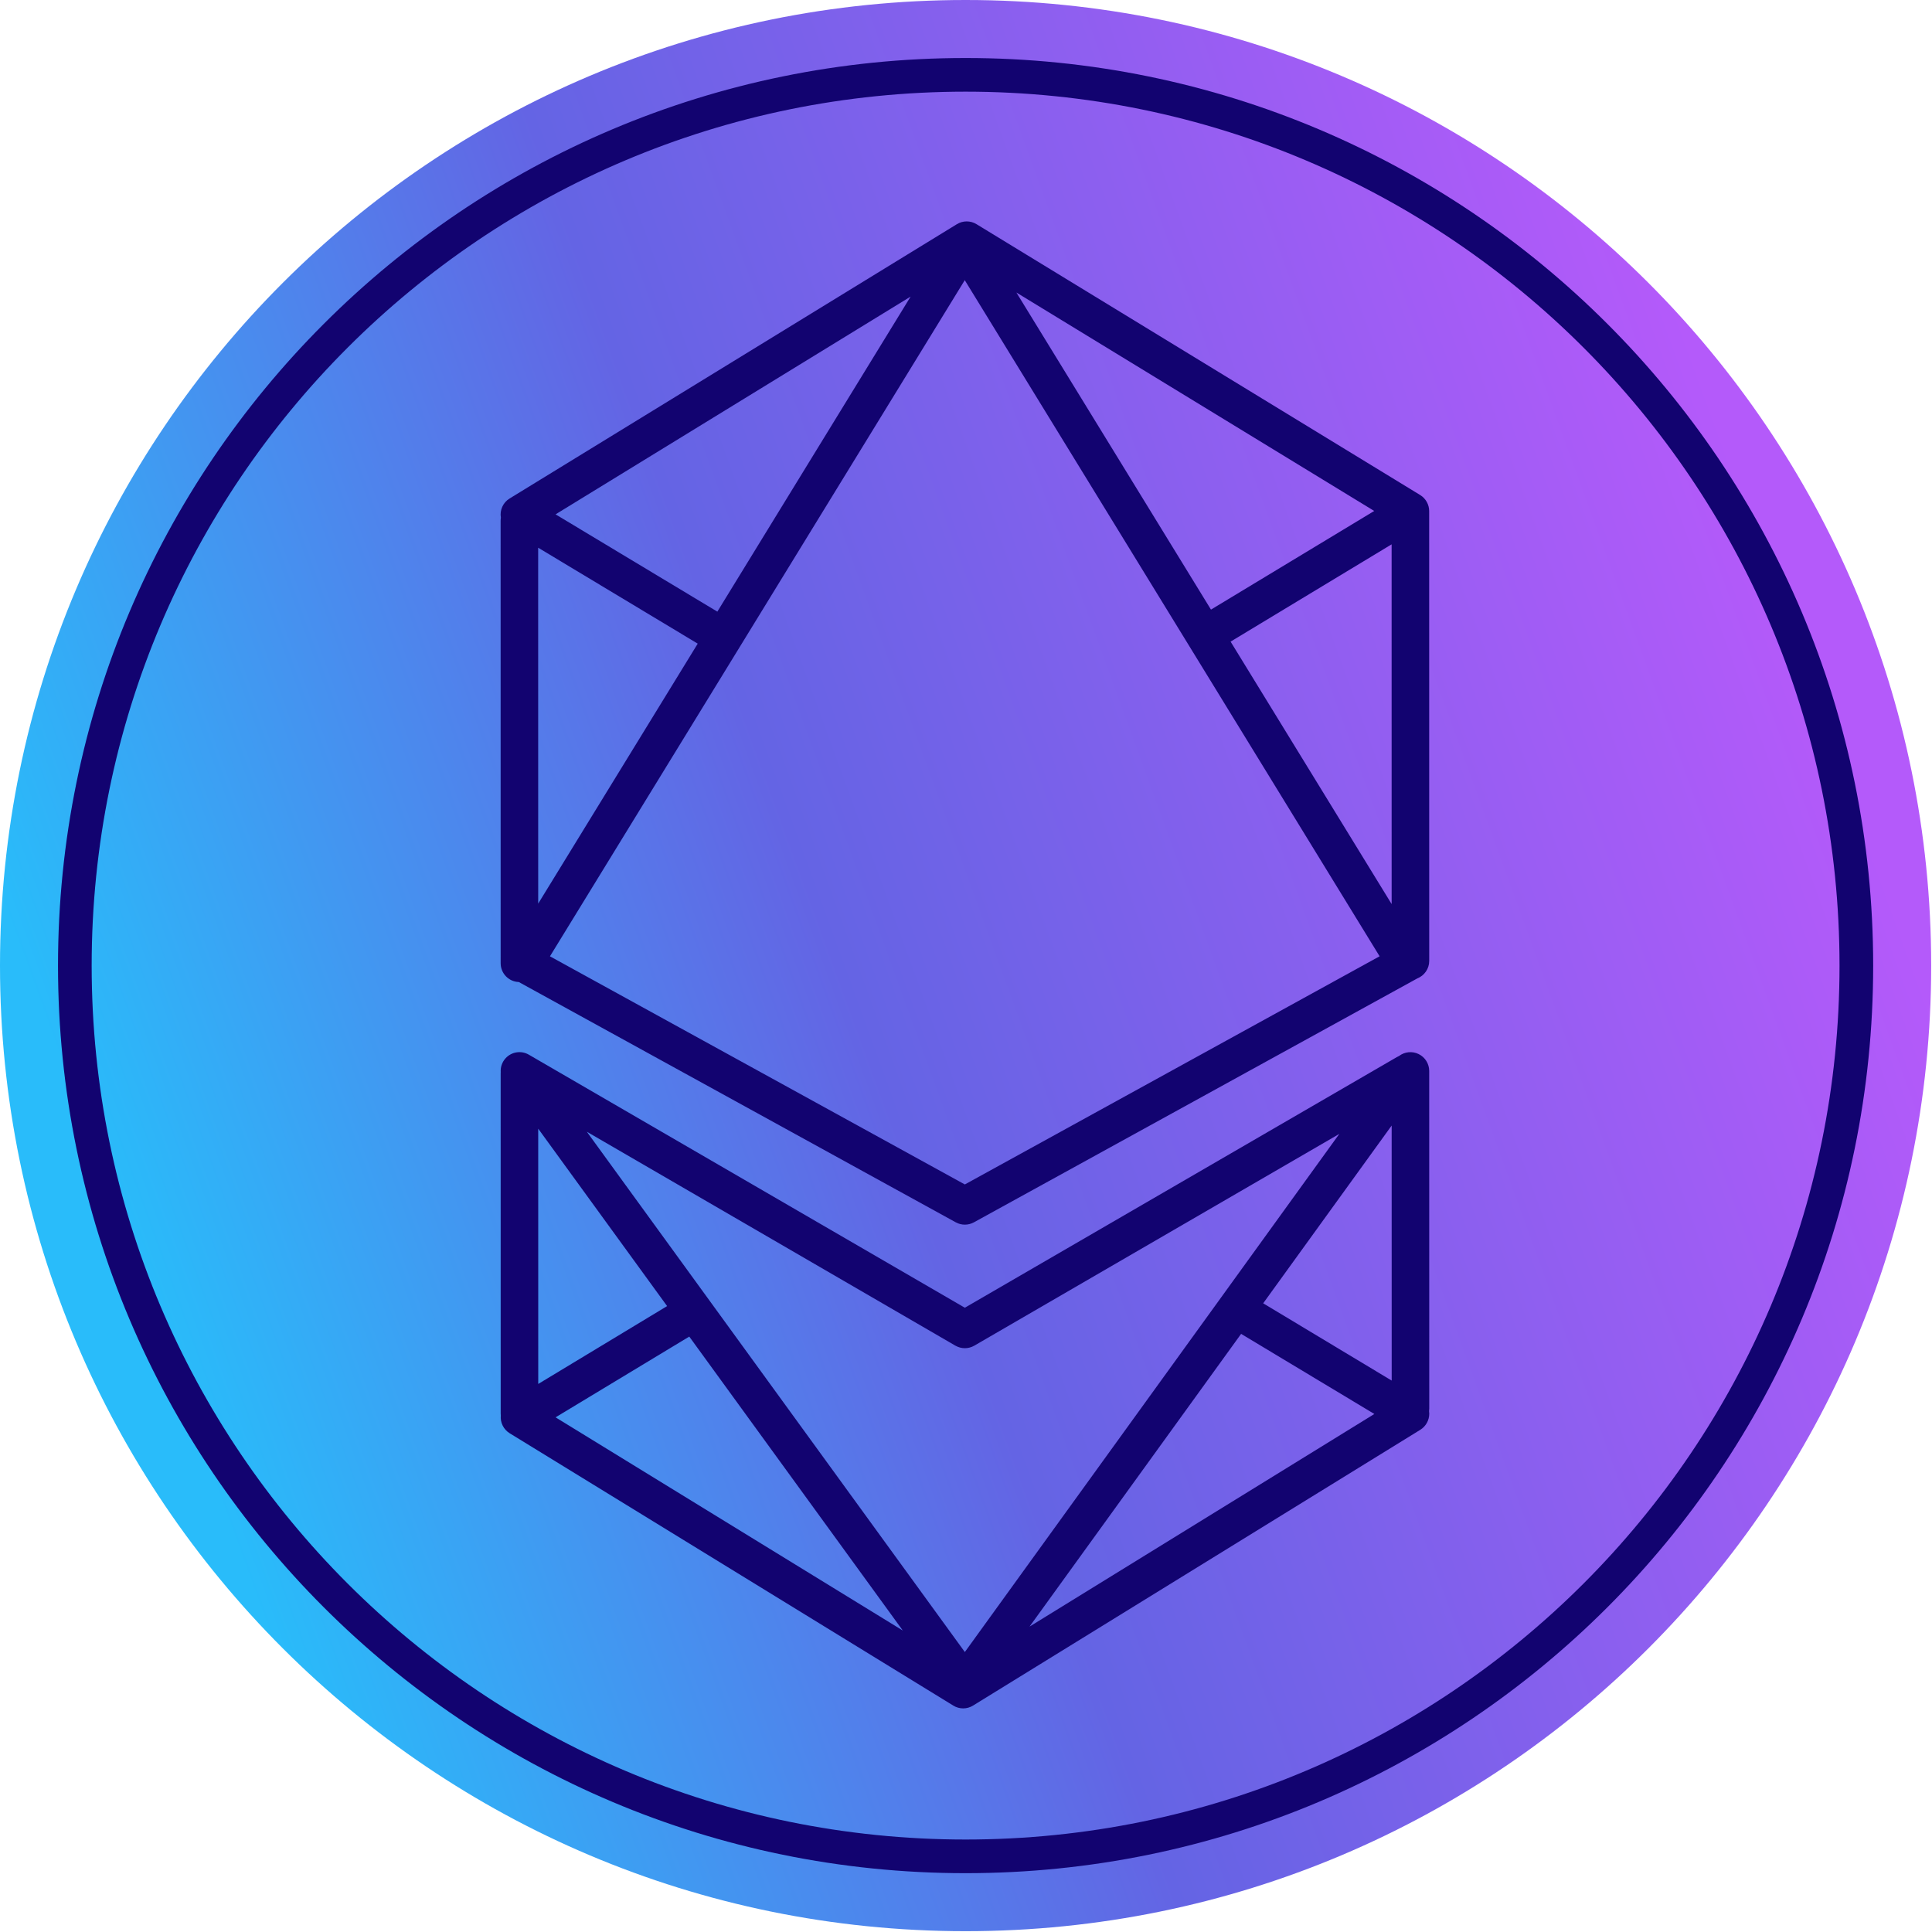
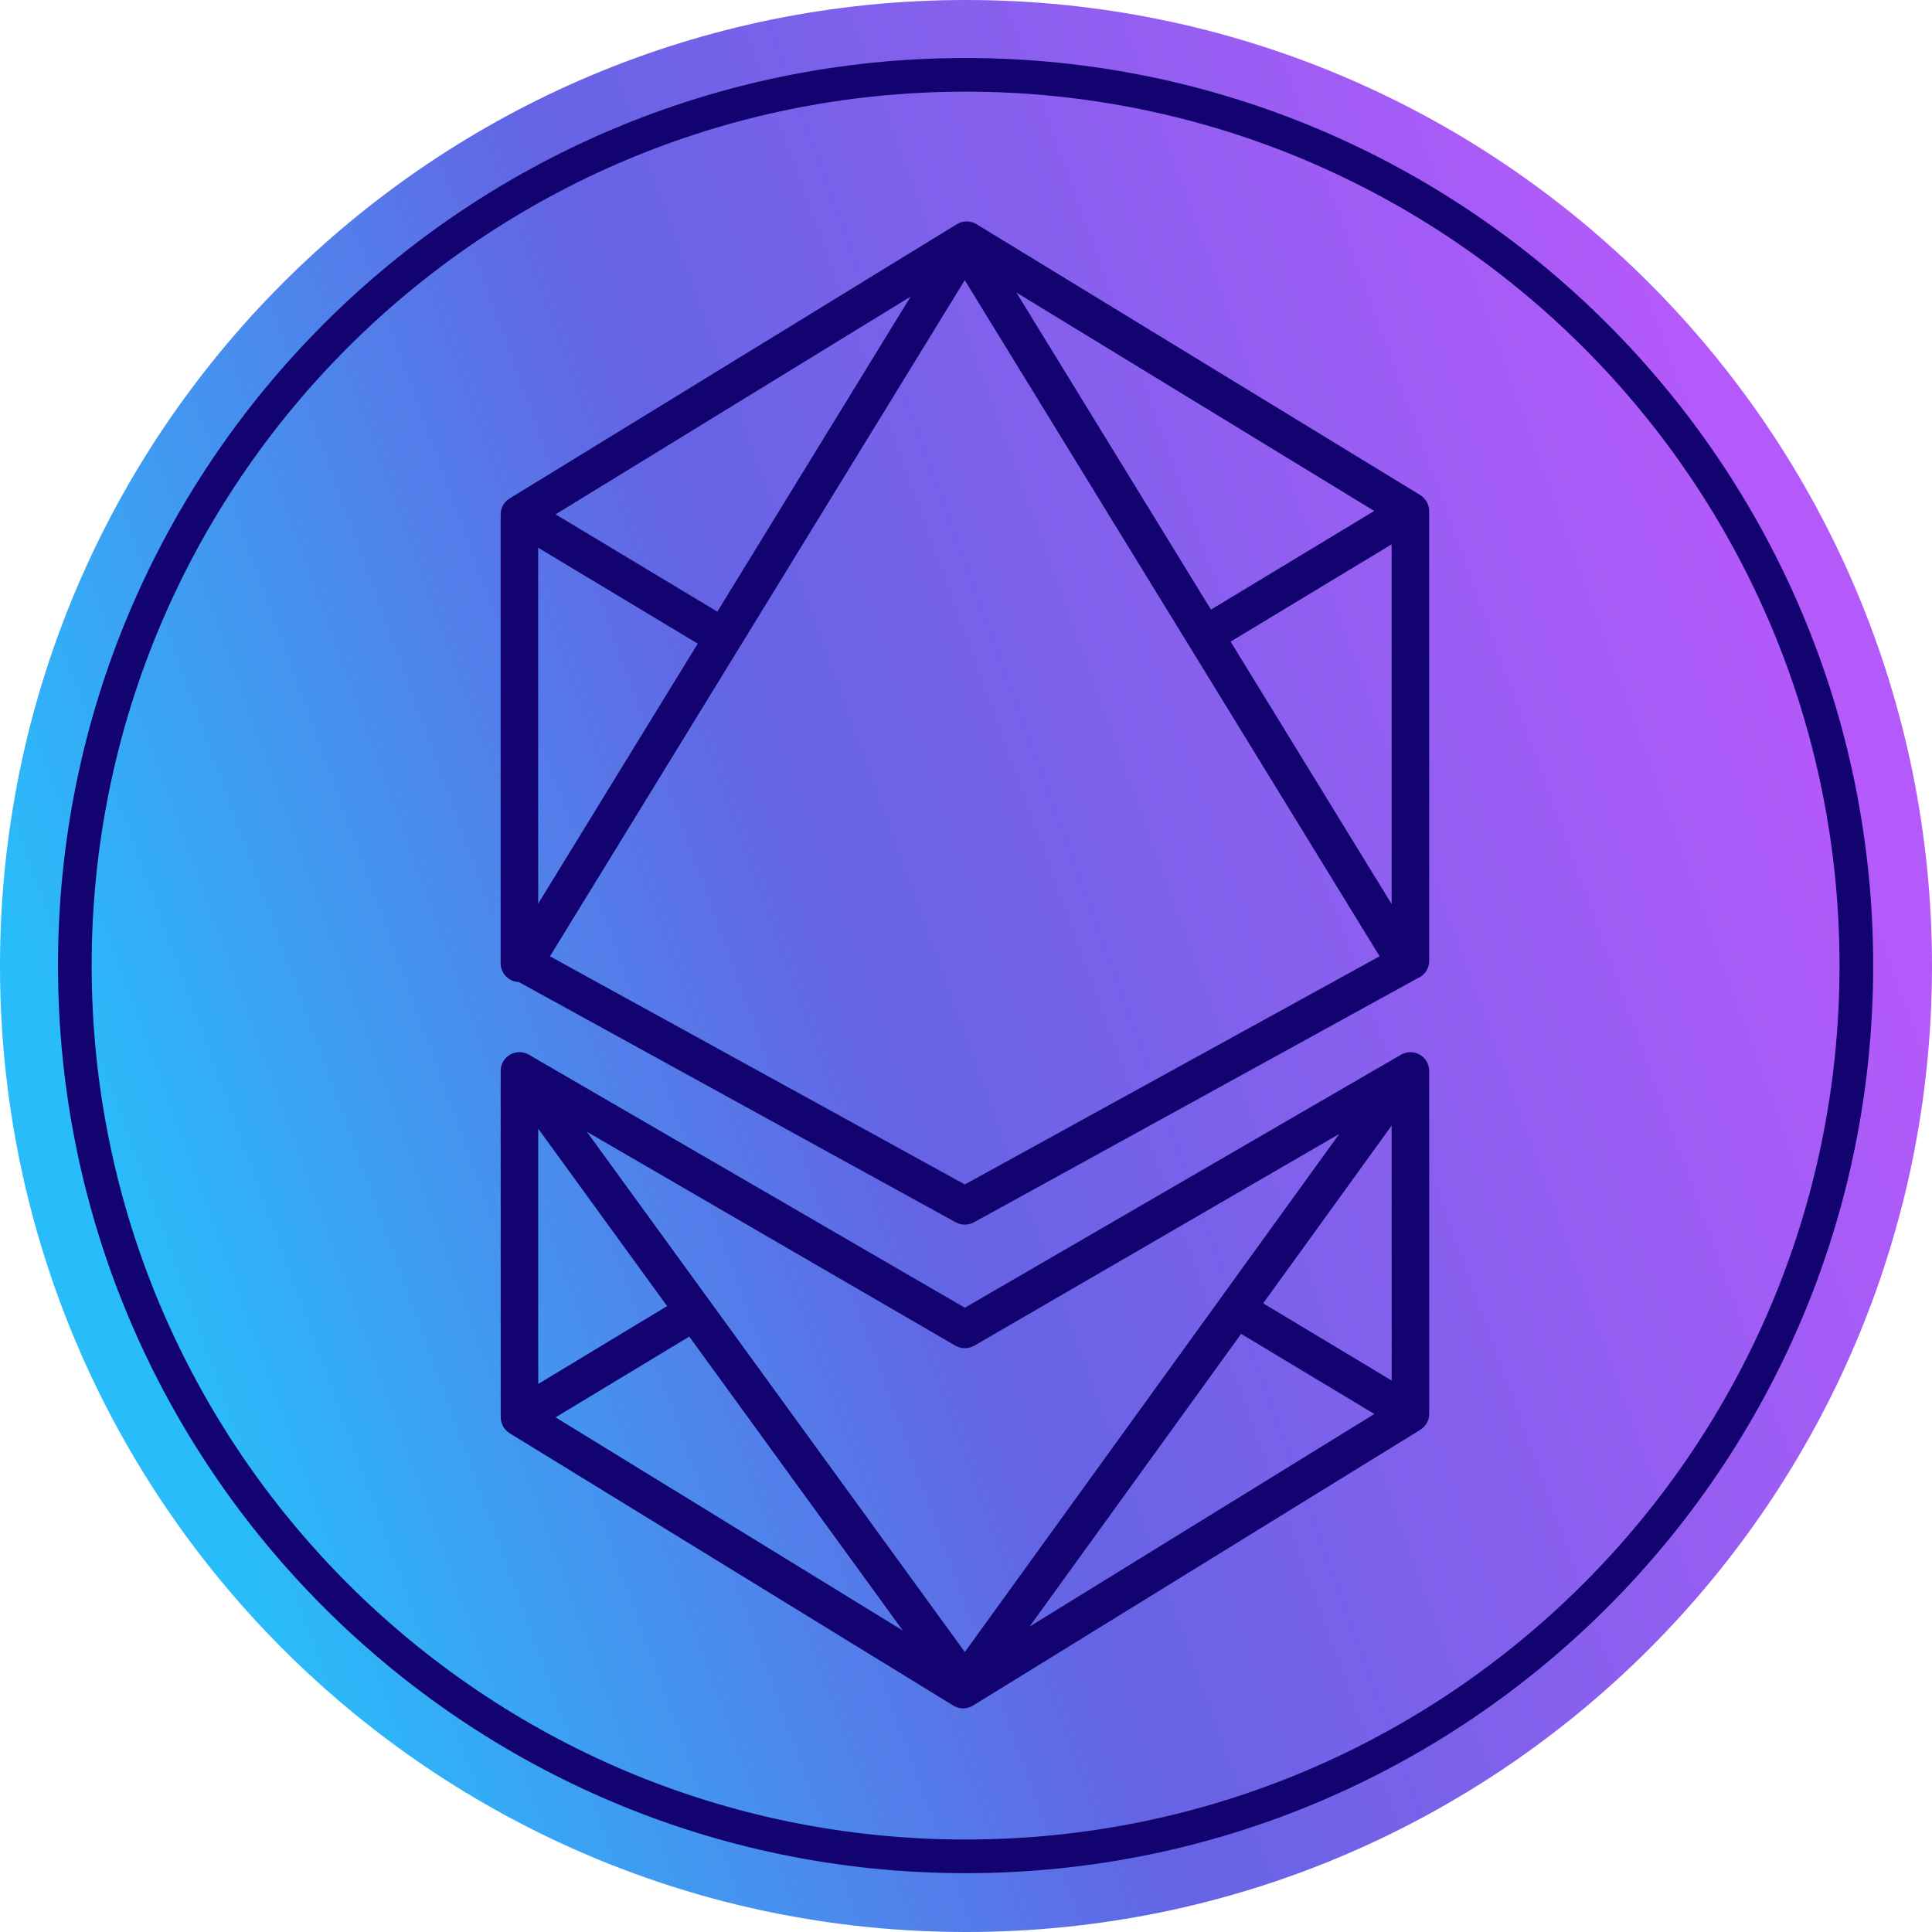
- <svg xmlns="http://www.w3.org/2000/svg" fill="none" viewBox="0 0 128 128">
-   <path fill="url(#_weeth)" d="M127.946 63.973C127.946 28.642 99.305 0 63.973 0S0 28.642 0 63.973s28.642 63.973 63.973 63.973 63.973-28.641 63.973-63.973" />
+ <svg xmlns="http://www.w3.org/2000/svg" viewBox="0 0 128 128">
+   <circle cx="64" cy="64" r="64" fill="url(#_weeth)" />
  <path fill="#120370" d="M94.678 93.495q.01.082.013.165a1.25 1.25 0 0 1-.592 1.067L64.465 113a1.24 1.24 0 0 1-1.304.001L33.766 94.956a1.25 1.25 0 0 1-.587-1.178 1 1 0 0 1-.007-.12l-.001-22.545q0-.04.003-.08a1.24 1.24 0 0 1 .317-.914 1.24 1.24 0 0 1 1.547-.243L63.923 86.64l28.618-16.602q.071-.041.145-.073a1.245 1.245 0 0 1 2.002.986l.003 22.368q-.001.09-.013.175M35.66 91.69l8.538-5.158-8.54-11.754zm10.006-3.138-8.858 5.35 23.005 14.125zm22.543 19.215L91.055 93.68l-8.828-5.308zm15.48-21.42 8.514 5.12-.002-16.896zM63.3 89.155 38.88 74.981l25.043 34.471 24.81-34.328-24.184 14.03a1.25 1.25 0 0 1-1.249 0M34.372 65.062a1.245 1.245 0 0 1-1.202-1.244l-.002-29.305q0-.11.018-.214a1.24 1.24 0 0 1 .575-1.271l29.636-18.176a1.24 1.24 0 0 1 1.297-.001L94.09 32.797a1.25 1.25 0 0 1 .596 1.065l-.001.055.001.057.003 29.69c0 .525-.326.975-.786 1.157l-29.38 16.162a1.25 1.25 0 0 1-1.199 0zm1.283-28.775.002 23.58 10.569-17.224zm56.543-.223L81.53 42.509 92.2 59.898zM80.23 40.388l10.816-6.535L67.338 19.38zM60.331 19.65 36.808 34.077l10.718 6.446zM36.436 63.358l27.487 15.115 27.48-15.117-27.485-44.794z" />
-   <path stroke="#120370" stroke-width="2.23" d="M63.973 122.988c32.593 0 59.015-26.422 59.015-59.015S96.566 4.958 63.973 4.958 4.958 31.38 4.958 63.973s26.422 59.015 59.015 59.015Z" />
+   <path fill="none" stroke="#120370" stroke-width="2.23" d="M63.973 122.988c32.593 0 59.015-26.422 59.015-59.015S96.566 4.958 63.973 4.958 4.958 31.38 4.958 63.973s26.422 59.015 59.015 59.015Z" />
  <defs>
    <linearGradient id="_weeth" x1="8.865" x2="119.68" y1="84.058" y2="43.759" gradientUnits="userSpaceOnUse">
      <stop stop-color="#29BCFA" />
      <stop offset=".43" stop-color="#6464E4" />
      <stop offset="1" stop-color="#B45AFA" />
    </linearGradient>
  </defs>
</svg>
